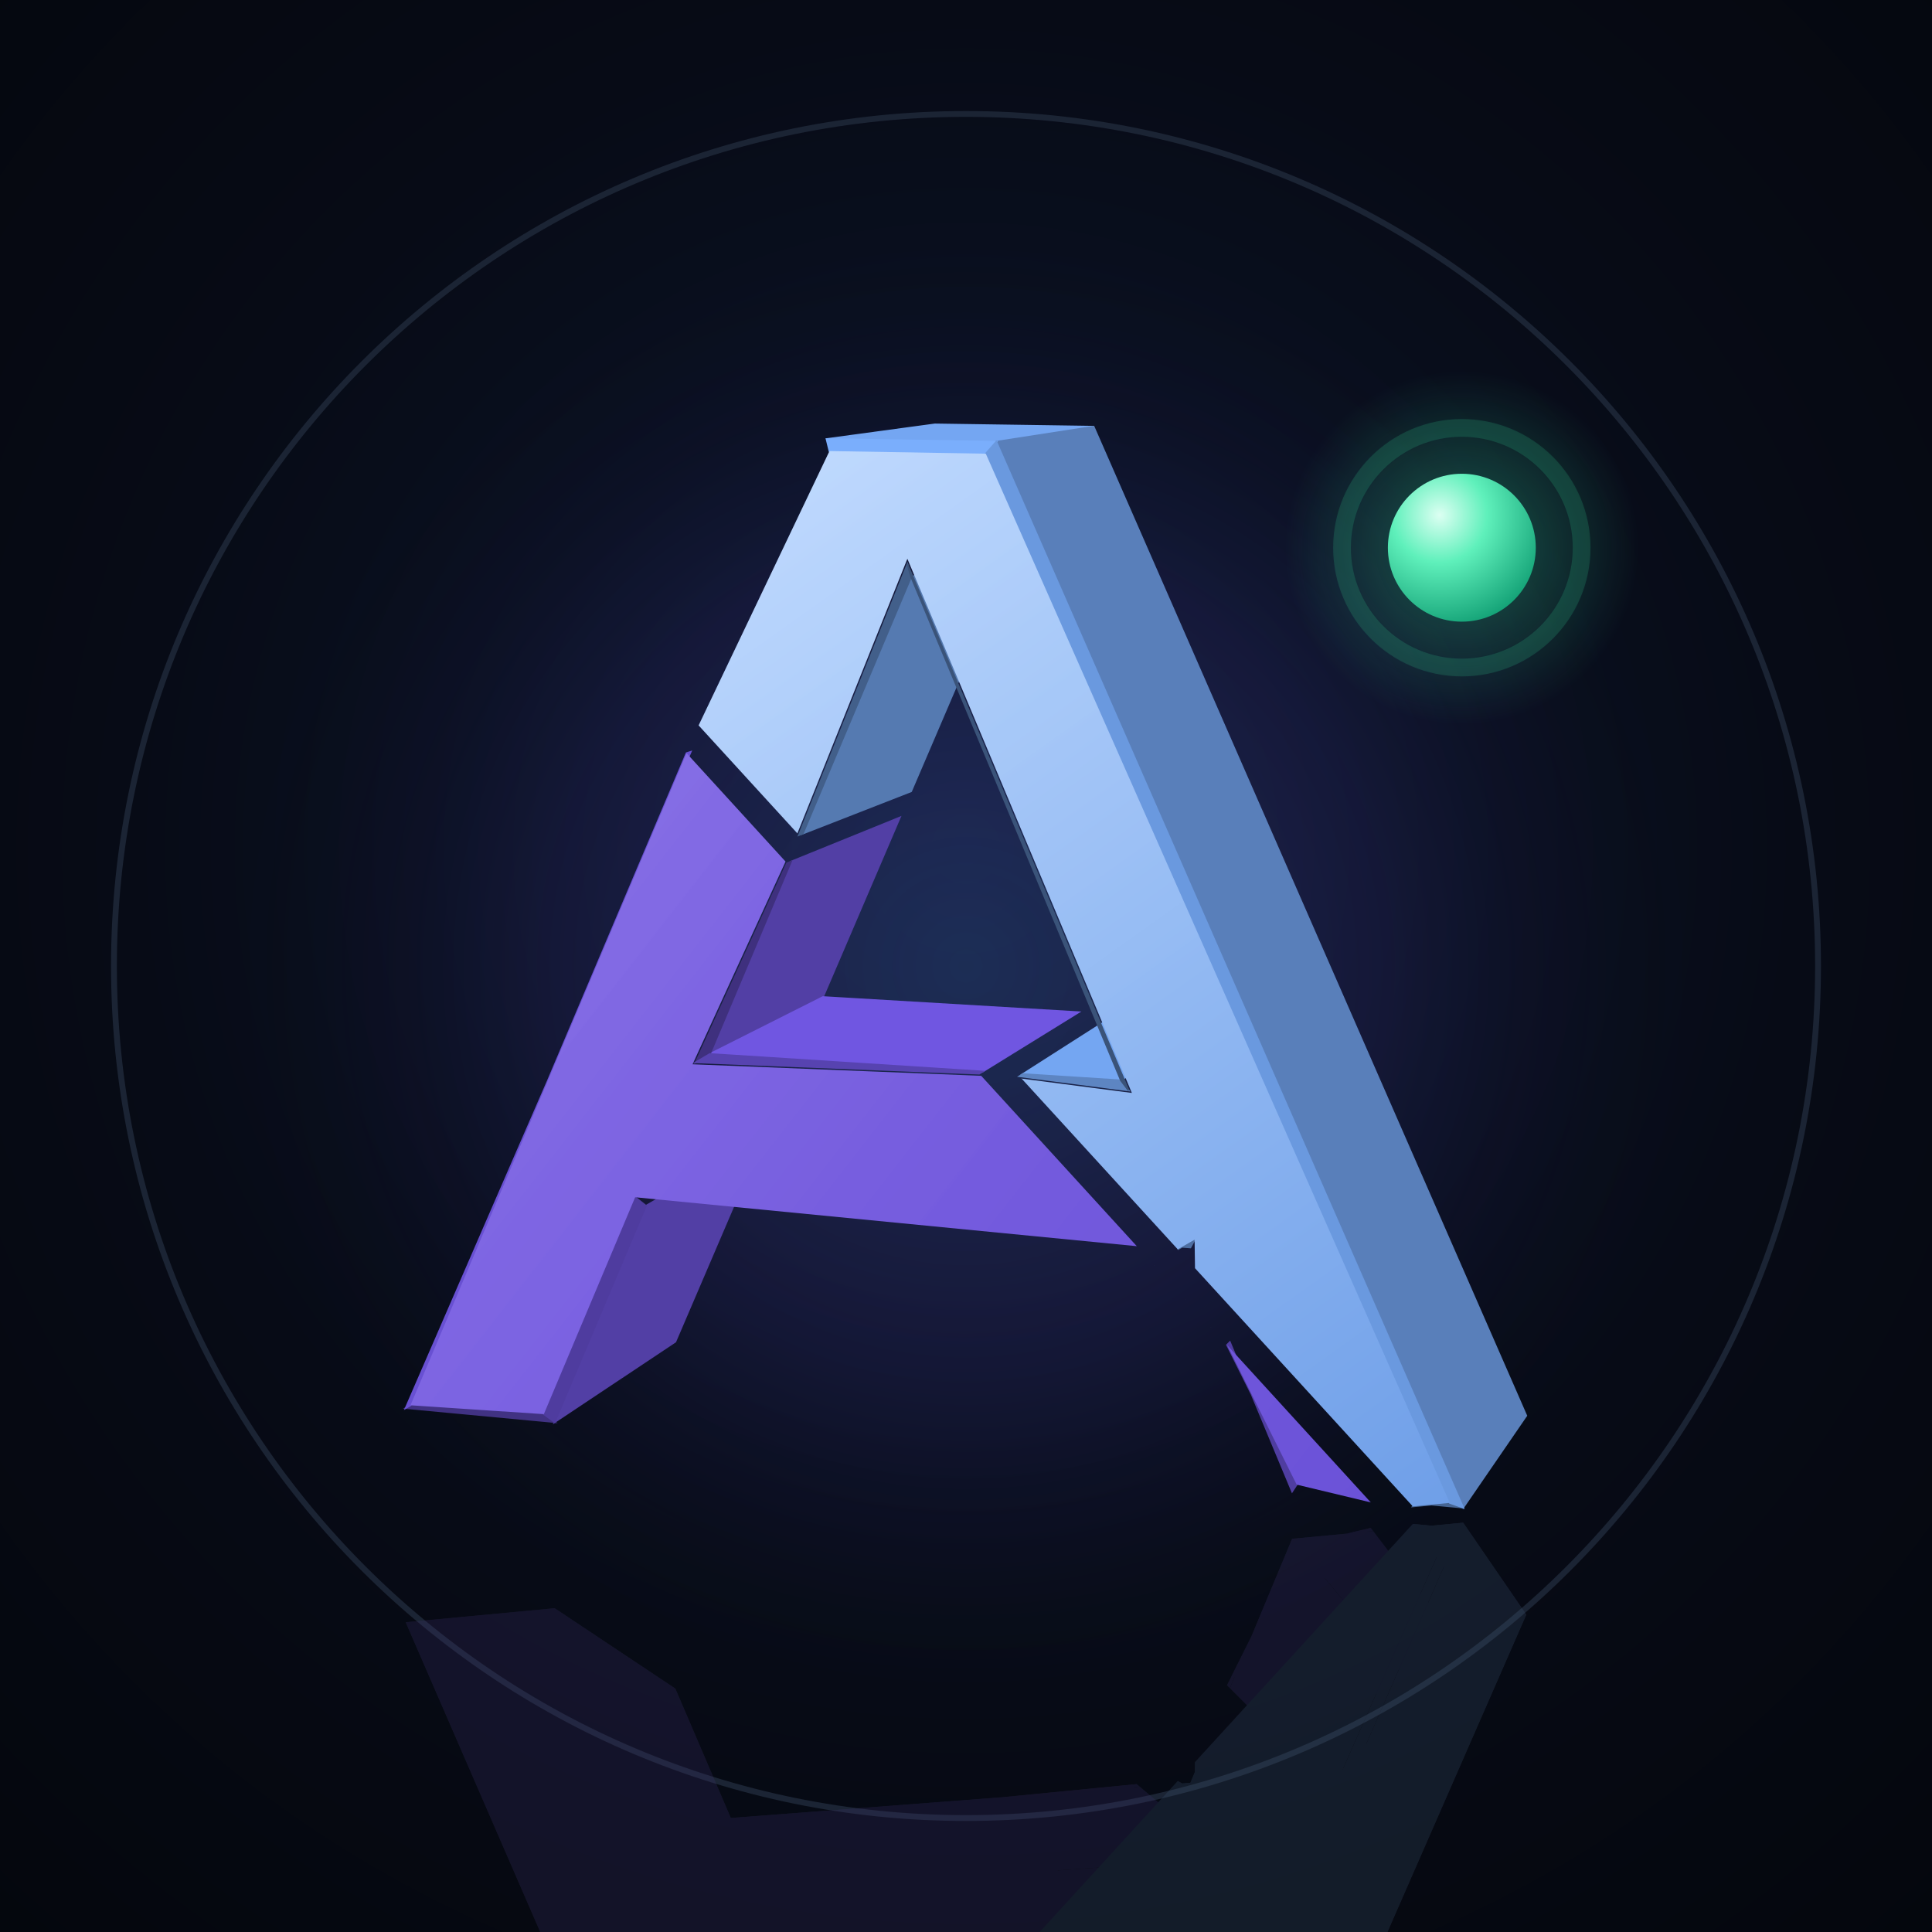
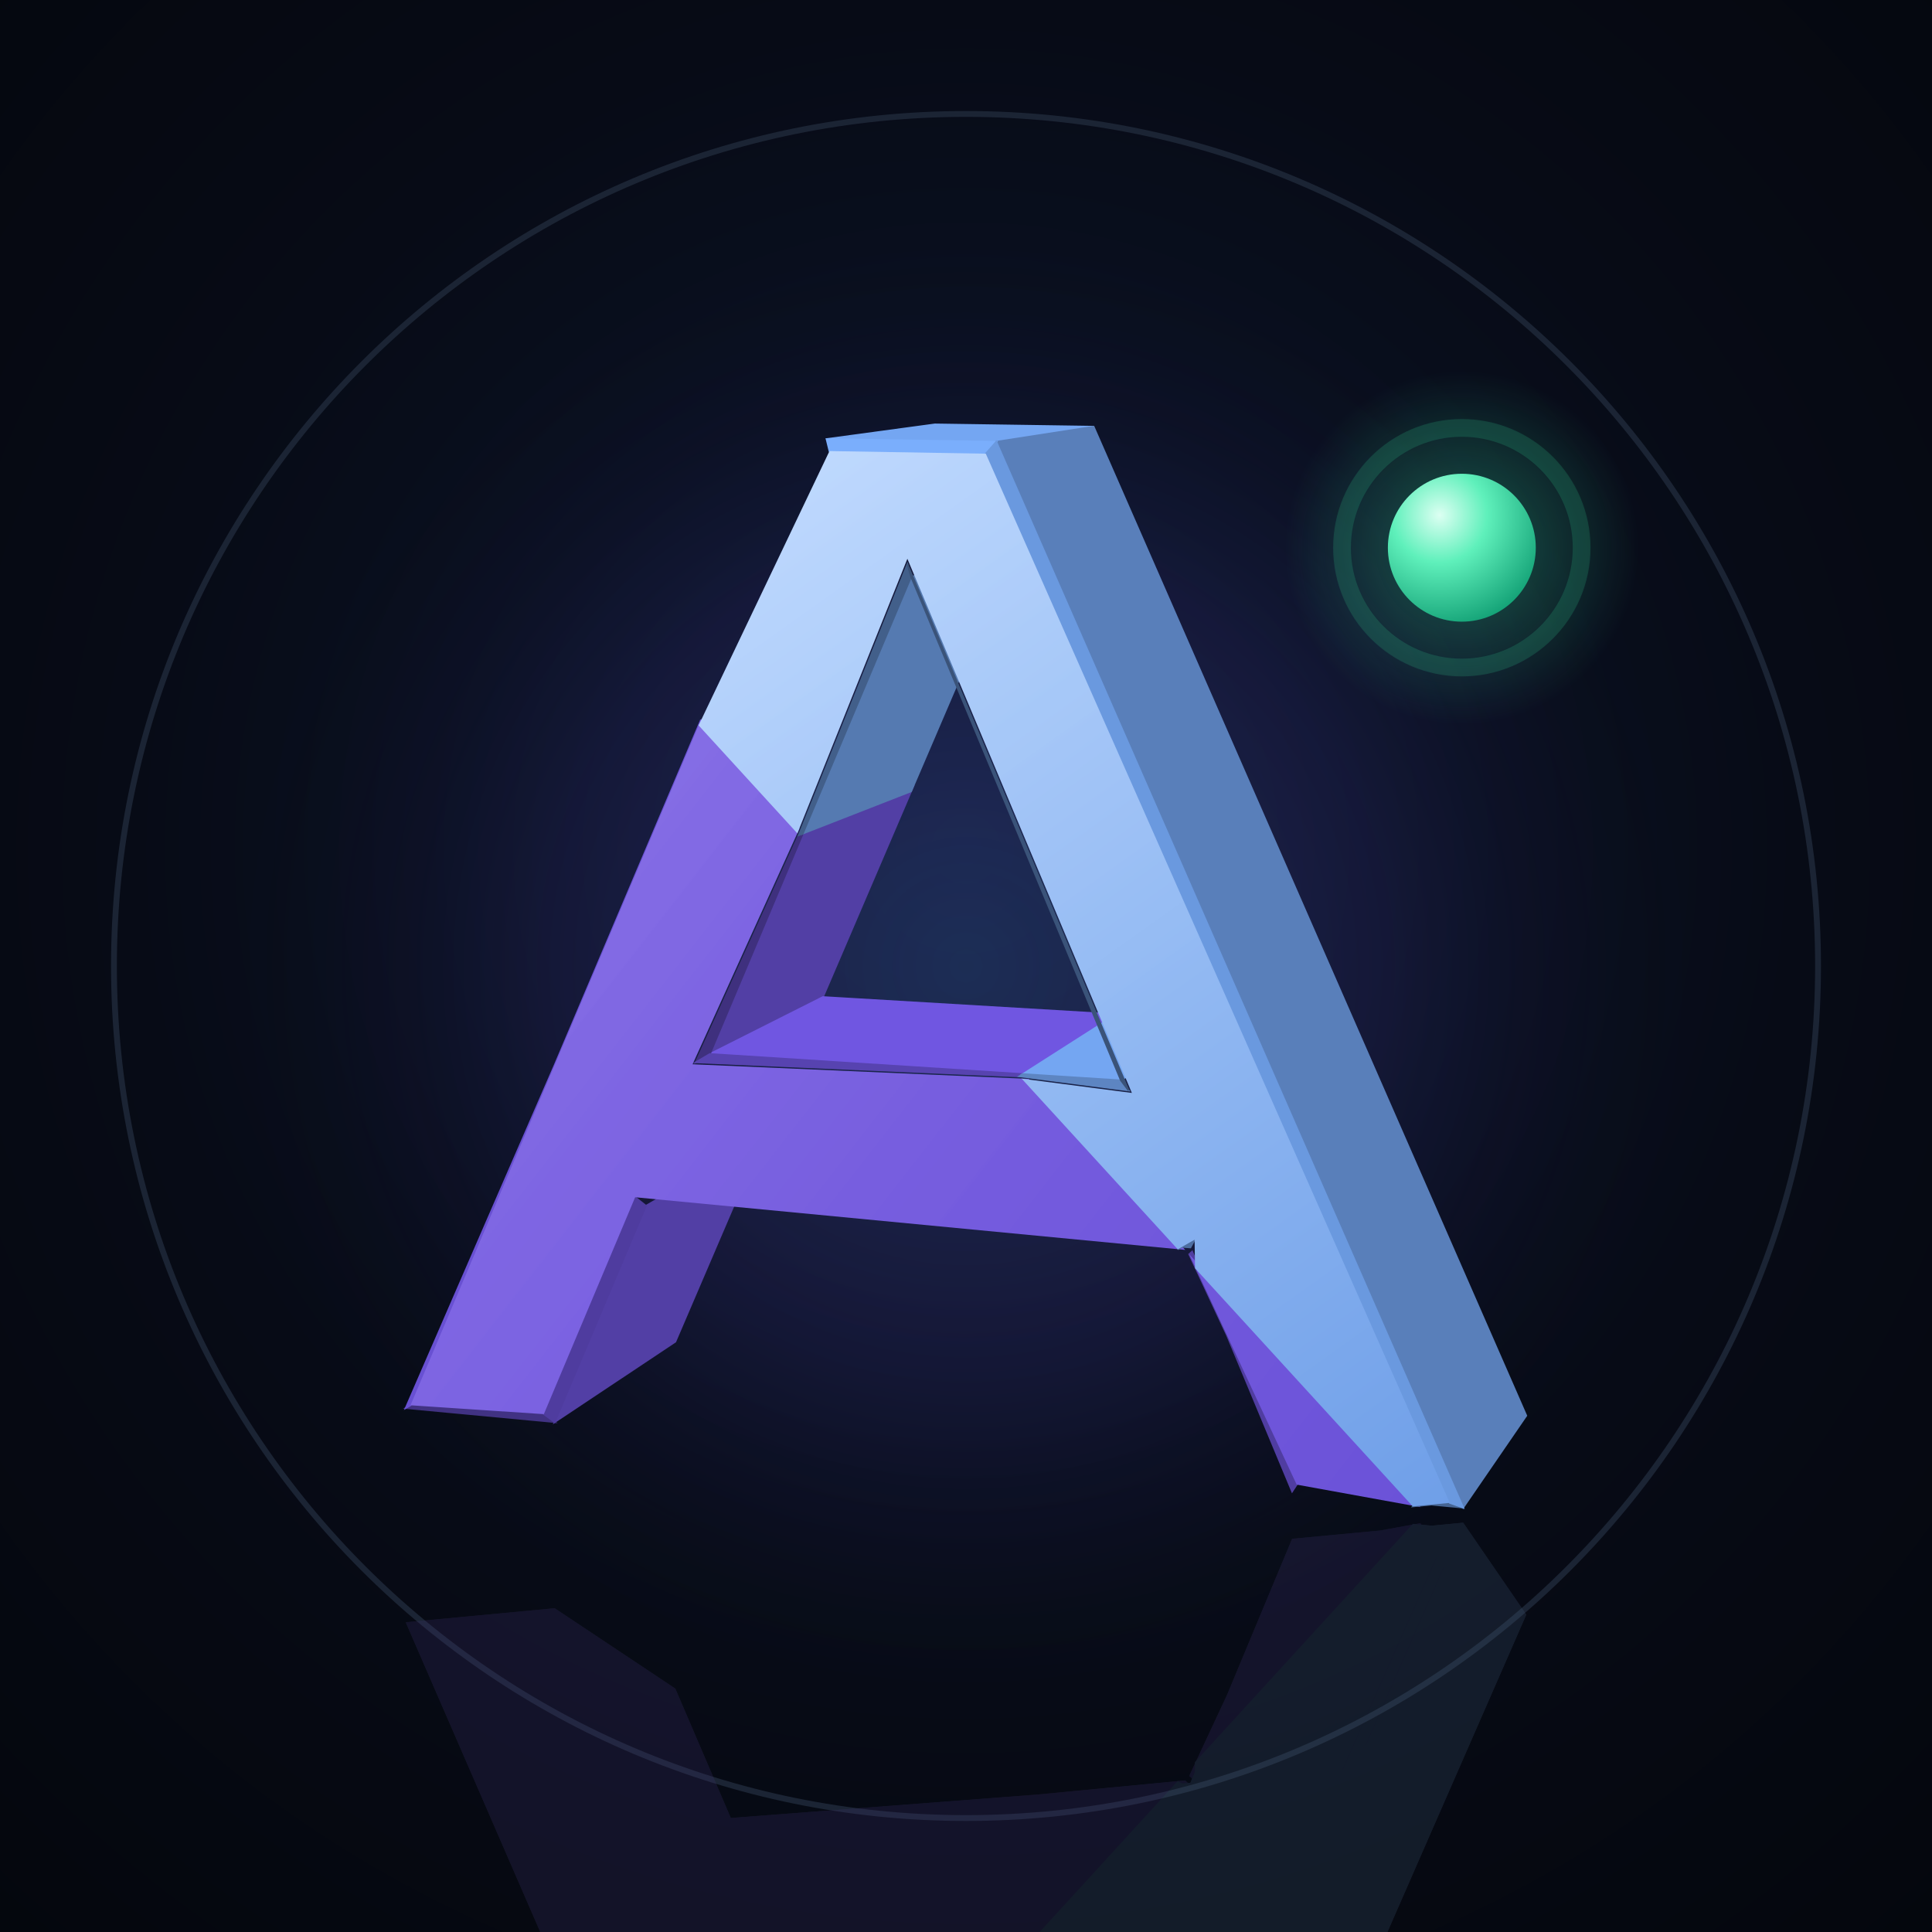
<svg xmlns="http://www.w3.org/2000/svg" width="1024" height="1024" viewBox="0 0 1024 1024">
  <defs>
    <radialGradient id="bgGrad" cx="0.5" cy="0.44" r="0.78">
      <stop offset="0" stop-color="#0d1730" />
      <stop offset="0.55" stop-color="#070b16" />
      <stop offset="1" stop-color="#04060c" />
    </radialGradient>
    <radialGradient id="halo" cx="0.5" cy="0.5" r="0.5">
      <stop offset="0" stop-color="#4f7bd6" stop-opacity="0.24" />
      <stop offset="0.55" stop-color="#7a5cff" stop-opacity="0.09" />
      <stop offset="1" stop-color="#000000" stop-opacity="0" />
    </radialGradient>
    <radialGradient id="dotG" cx="0.35" cy="0.28" r="0.80">
      <stop offset="0" stop-color="#dcfff2" />
      <stop offset="0.40" stop-color="#5ff0bb" />
      <stop offset="1" stop-color="#0f9d72" />
    </radialGradient>
    <radialGradient id="dotHalo" cx="0.5" cy="0.5" r="0.5">
      <stop offset="0.42" stop-color="#34d399" stop-opacity="0.22" />
      <stop offset="1" stop-color="#34d399" stop-opacity="0" />
    </radialGradient>
    <linearGradient id="fadeReflect" x1="0" y1="0" x2="0" y2="1">
      <stop offset="0" stop-color="#ffffff" stop-opacity="0.80" />
      <stop offset="0.45" stop-color="#ffffff" stop-opacity="0.16" />
      <stop offset="1" stop-color="#ffffff" stop-opacity="0" />
    </linearGradient>
    <mask id="fadeReflect">
      <rect width="1024" height="1024" fill="url(#fadeReflect)" />
    </mask>
-     <linearGradient id="fg17" gradientUnits="userSpaceOnUse" x1="217.6" y1="399.2" x2="726.6" y2="796.3">
+     <linearGradient id="fg17" gradientUnits="userSpaceOnUse" x1="217.6" y1="381.8" x2="752.9" y2="798.8">
      <stop offset="0" stop-color="#8168e6" />
      <stop offset="1" stop-color="#6b52d8" />
    </linearGradient>
-     <linearGradient id="sh17" gradientUnits="userSpaceOnUse" x1="217.6" y1="399.2" x2="614.6" y2="708.9">
+     <linearGradient id="sh17" gradientUnits="userSpaceOnUse" x1="217.6" y1="381.8" x2="635.1" y2="707.1">
      <stop offset="0" stop-color="#ffffff" stop-opacity="0.10" />
      <stop offset="0.38" stop-color="#ffffff" stop-opacity="0.03" />
      <stop offset="0.75" stop-color="#ffffff" stop-opacity="0" />
    </linearGradient>
    <mask id="mh20">
      <rect width="1024" height="1024" fill="#ffffff" />
-       <path d="M519.01,569.06 L368.76,563.06 L417.16,457.53 Z" fill="#000000" stroke="#000000" stroke-width="2.2" />
+       <path d="M544.23,570.68 L368.76,563.06 L424.60,439.89 Z" fill="#000000" stroke="#000000" stroke-width="2.2" />
    </mask>
    <linearGradient id="fg37" gradientUnits="userSpaceOnUse" x1="370.3" y1="239.1" x2="768.4" y2="798.4">
      <stop offset="0" stop-color="#bcd8ff" />
      <stop offset="1" stop-color="#6f9fe8" />
    </linearGradient>
    <linearGradient id="sh37" gradientUnits="userSpaceOnUse" x1="370.3" y1="239.1" x2="680.8" y2="675.4">
      <stop offset="0" stop-color="#ffffff" stop-opacity="0.10" />
      <stop offset="0.38" stop-color="#ffffff" stop-opacity="0.03" />
      <stop offset="0.75" stop-color="#ffffff" stop-opacity="0" />
    </linearGradient>
    <mask id="mh0">
      <rect width="1024" height="1024" fill="#ffffff" />
      <path d="M480.95,299.06 L598.15,577.94 L540.34,570.43 L423.45,442.61 Z" fill="#000000" stroke="#000000" stroke-width="2.2" />
    </mask>
  </defs>
  <rect width="1024" height="1024" fill="url(#bgGrad)" />
  <circle cx="512" cy="512" r="451.6" fill="none" stroke="#1b2434" stroke-width="3.1" />
  <circle cx="512" cy="512" r="409.6" fill="url(#halo)" />
  <g opacity="0.26">
    <g mask="url(#fadeReflect)">
      <path d="M357.94,895.00 L283.57,901.47 L215.04,859.83 L293.99,852.40 Z" fill="#3a2f67" />
      <path d="M403.98,1002.41 L357.94,895.00 L293.99,852.40 L342.36,967.01 Z" fill="#3a2f67" />
-       <path d="M283.57,901.47 L427.34,1226.87 L366.09,1207.62 L215.04,859.83 Z" fill="#3a2f67" />
-       <path d="M764.54,859.65 L724.38,863.14 L693.78,936.71 L649.35,985.09 L403.98,1002.41 L357.94,895.00 L283.57,901.47 L427.34,1226.87 Z M571.72,1069.63 L436.17,1077.66 L476.95,1172.84 Z" fill="#3a2f67" />
+       <path d="M283.57,901.47 L434.50,1243.06 L373.64,1224.99 L215.04,859.83 Z" fill="#3a2f67" />
+       <path d="M789.05,857.52 L724.38,863.14 L675.24,981.27 L673.28,983.40 L403.98,1002.41 L357.94,895.00 L283.57,901.47 L434.50,1243.06 Z M595.26,1068.24 L436.17,1077.66 L483.98,1189.25 Z" fill="#3a2f67" />
      <path d="M288.25,856.59 L217.57,861.29 L215.04,859.83 L293.99,852.40 Z" fill="#3a2f67" />
-       <path d="M436.17,1077.66 L476.95,1172.84 L419.24,1149.43 L376.24,1047.48 Z" fill="#3a2f67" />
-       <path d="M649.35,985.09 L403.98,1002.41 L342.36,967.01 L604.15,947.00 Z" fill="#3a2f67" />
+       <path d="M436.17,1077.66 L483.98,1189.25 L426.66,1167.03 L376.24,1047.48 Z" fill="#3a2f67" />
      <path d="M495.52,1381.18 L579.65,1379.95 L808.96,855.79 L785.27,857.85 L678.10,974.41 L674.39,983.33 L669.59,983.67 L433.39,1240.57 Z M537.19,1313.45 L640.25,1065.58 L591.63,1068.46 L482.90,1186.72 Z" fill="#3b506e" />
-       <path d="M571.72,1069.63 L436.17,1077.66 L376.24,1047.48 L520.85,1038.20 Z" fill="#3a2f67" />
+       <path d="M673.28,983.40 L403.98,1002.41 L342.36,967.01 L629.75,945.04 Z" fill="#3a2f67" />
+       <path d="M595.26,1068.24 L436.17,1077.66 L376.24,1047.48 L546.01,1036.58 Z" fill="#3a2f67" />
      <path d="M336.64,971.55 L288.25,856.59 L293.99,852.40 L342.36,967.01 Z" fill="#3a2f67" />
      <path d="M433.39,1240.57 L495.52,1381.18 L438.09,1373.40 L372.47,1222.31 Z" fill="#3b506e" />
-       <path d="M217.57,861.29 L363.88,1206.93 L366.09,1207.62 L215.04,859.83 Z" fill="#3a2f67" />
+       <path d="M217.57,861.29 L371.44,1224.34 L373.64,1224.99 L215.04,859.83 Z" fill="#3a2f67" />
      <path d="M482.90,1186.72 L537.19,1313.45 L482.92,1300.42 L425.52,1164.32 Z" fill="#3b506e" />
      <path d="M640.25,1065.58 L591.63,1068.46 L542.12,1036.83 L594.12,1033.49 Z" fill="#3b506e" />
-       <path d="M724.38,863.14 L693.78,936.71 L651.85,894.78 L684.85,815.60 Z" fill="#3a2f67" />
+       <path d="M724.38,863.14 L675.24,981.27 L631.86,942.73 L684.85,815.60 Z" fill="#3a2f67" />
      <path d="M674.39,983.33 L669.59,983.67 L625.80,945.34 L630.94,944.95 Z" fill="#3b506e" />
      <path d="M678.10,974.41 L674.39,983.33 L630.94,944.95 L634.94,935.35 Z" fill="#3b506e" />
-       <path d="M764.54,859.65 L724.38,863.14 L684.85,815.60 L727.88,811.55 Z" fill="#3a2f67" />
      <path d="M537.19,1313.45 L640.25,1065.58 L594.12,1033.49 L482.92,1300.42 Z" fill="#3b506e" />
+       <path d="M789.05,857.52 L724.38,863.14 L684.85,815.60 L754.15,809.07 Z" fill="#3a2f67" />
      <path d="M808.96,855.79 L785.27,857.85 L750.09,809.45 L775.51,807.06 Z" fill="#3b506e" />
      <path d="M495.52,1381.18 L579.65,1379.95 L528.05,1371.97 L438.09,1373.40 Z" fill="#3b506e" />
      <path d="M579.65,1379.95 L808.96,855.79 L775.51,807.06 L528.05,1371.97 Z" fill="#3b506e" />
-       <path d="M368.76,1043.07 L417.16,1148.59 L419.24,1149.43 L376.24,1047.48 Z" fill="#3a2f67" />
-       <path d="M602.52,945.62 L336.64,971.55 L342.36,967.01 L604.15,947.00 Z" fill="#3a2f67" />
-       <path d="M519.01,1037.06 L368.76,1043.07 L376.24,1047.48 L520.85,1038.20 Z" fill="#3a2f67" />
+       <path d="M368.76,1043.07 L424.60,1166.23 L426.66,1167.03 L376.24,1047.48 Z" fill="#3a2f67" />
+       <path d="M628.18,943.66 L336.64,971.55 L342.36,967.01 L629.75,945.04 Z" fill="#3a2f67" />
+       <path d="M544.23,1035.44 L368.76,1043.07 L376.24,1047.48 L546.01,1036.58 Z" fill="#3a2f67" />
      <path d="M370.28,1221.66 L439.64,1367.04 L438.09,1373.40 L372.47,1222.31 Z" fill="#3b506e" />
      <path d="M423.45,1163.51 L480.95,1307.06 L482.92,1300.42 L425.52,1164.32 Z" fill="#3b506e" />
      <path d="M598.15,1028.18 L540.34,1035.69 L542.12,1036.83 L594.12,1033.49 Z" fill="#3b506e" />
-       <path d="M687.26,819.24 L650.34,893.26 L651.85,894.78 L684.85,815.60 Z" fill="#3a2f67" />
+       <path d="M687.26,819.24 L630.30,941.34 L631.86,942.73 L684.85,815.60 Z" fill="#3a2f67" />
      <path d="M633.16,949.06 L624.22,943.96 L625.80,945.34 L630.94,944.95 Z" fill="#3b506e" />
      <path d="M633.38,933.94 L633.16,949.06 L630.94,944.95 L634.94,935.35 Z" fill="#3b506e" />
-       <path d="M726.55,809.81 L687.26,819.24 L684.85,815.60 L727.88,811.55 Z" fill="#3a2f67" />
      <path d="M480.95,1307.06 L598.15,1028.18 L594.12,1033.49 L482.92,1300.42 Z" fill="#3b506e" />
-       <path d="M726.55,809.81 L687.26,819.24 L650.34,893.26 L602.52,945.62 L336.64,971.55 L288.25,856.59 L217.57,861.29 L363.88,1206.93 Z M519.01,1037.06 L368.76,1043.07 L417.16,1148.59 Z" fill="#3a2f67" />
+       <path d="M752.89,807.32 L687.26,819.24 L684.85,815.60 L754.15,809.07 Z" fill="#3a2f67" />
      <path d="M768.42,809.56 L748.82,807.71 L750.09,809.45 L775.51,807.06 Z" fill="#3b506e" />
+       <path d="M752.89,807.32 L687.26,819.24 L630.30,941.34 L628.18,943.66 L336.64,971.55 L288.25,856.59 L217.57,861.29 L371.44,1224.34 Z M544.23,1035.44 L368.76,1043.07 L424.60,1166.23 Z" fill="#3a2f67" />
      <path d="M439.64,1367.04 L522.49,1365.65 L528.05,1371.97 L438.09,1373.40 Z" fill="#3b506e" />
      <path d="M522.49,1365.65 L768.42,809.56 L775.51,807.06 L528.05,1371.97 Z" fill="#3b506e" />
      <path d="M439.64,1367.04 L522.49,1365.65 L768.42,809.56 L748.82,807.71 L633.38,933.94 L633.16,949.06 L624.22,943.96 L370.28,1221.66 Z M480.95,1307.06 L598.15,1028.18 L540.34,1035.69 L423.45,1163.51 Z" fill="#3b506e" />
    </g>
  </g>
  <path d="M403.98,603.72 L357.94,711.12 L293.99,753.72 L342.36,639.11 Z" fill="#523fa5" stroke="#523fa5" stroke-width="0.9" />
  <path d="M288.25,749.53 L217.57,744.83 L215.04,746.29 L293.99,753.72 Z" fill="#413283" stroke="#413283" stroke-width="0.9" />
-   <path d="M436.17,528.46 L476.95,433.28 L419.24,456.69 L376.24,558.64 Z" fill="#523fa5" stroke="#523fa5" stroke-width="0.9" />
-   <path d="M571.72,536.49 L436.17,528.46 L376.24,558.64 L520.85,567.93 Z" fill="#7056e1" stroke="#7056e1" stroke-width="0.9" />
+   <path d="M436.17,528.46 L483.98,416.87 L426.66,439.09 L376.24,558.64 Z" fill="#523fa5" stroke="#523fa5" stroke-width="0.9" />
+   <path d="M595.26,537.88 L436.17,528.46 L376.24,558.64 L546.01,569.54 Z" fill="#7056e1" stroke="#7056e1" stroke-width="0.9" />
  <path d="M336.64,634.57 L288.25,749.53 L293.99,753.72 L342.36,639.11 Z" fill="#4f3c9f" stroke="#4f3c9f" stroke-width="0.9" />
-   <path d="M217.57,744.83 L363.88,399.19 L366.09,398.50 L215.04,746.29 Z" fill="#6850d2" stroke="#6850d2" stroke-width="0.9" />
-   <path d="M368.76,563.06 L417.16,457.53 L419.24,456.69 L376.24,558.64 Z" fill="#3f307e" stroke="#3f307e" stroke-width="0.9" />
-   <path d="M519.01,569.06 L368.76,563.06 L376.24,558.64 L520.85,567.93 Z" fill="#5743b0" stroke="#5743b0" stroke-width="0.9" />
-   <path d="M687.26,786.88 L650.34,712.86 L651.85,711.35 L684.85,790.53 Z" fill="#4f3da0" stroke="#4f3da0" stroke-width="0.9" />
-   <path d="M726.55,796.31 L687.26,786.88 L650.34,712.86 L602.52,660.50 L336.64,634.57 L288.25,749.53 L217.57,744.83 L363.88,399.19 Z" fill="url(#fg17)" mask="url(#mh20)" />
-   <path d="M726.55,796.31 L687.26,786.88 L650.34,712.86 L602.52,660.50 L336.64,634.57 L288.25,749.53 L217.57,744.83 L363.88,399.19 Z" fill="url(#sh17)" mask="url(#mh20)" />
+   <path d="M217.57,744.83 L371.44,381.78 L373.64,381.13 L215.04,746.29 Z" fill="#6850d2" stroke="#6850d2" stroke-width="0.9" />
+   <path d="M368.76,563.06 L424.60,439.89 L426.66,439.09 L376.24,558.64 Z" fill="#3f307e" stroke="#3f307e" stroke-width="0.9" />
+   <path d="M544.23,570.68 L368.76,563.06 L376.24,558.64 L546.01,569.54 Z" fill="#5743b0" stroke="#5743b0" stroke-width="0.9" />
+   <path d="M687.26,786.88 L630.30,664.78 L631.86,663.39 L684.85,790.53 Z" fill="#503da1" stroke="#503da1" stroke-width="0.9" />
+   <path d="M752.89,798.80 L687.26,786.88 L630.30,664.78 L628.18,662.47 L336.64,634.57 L288.25,749.53 L217.57,744.83 L371.44,381.78 Z" fill="url(#fg17)" mask="url(#mh20)" />
+   <path d="M752.89,798.80 L687.26,786.88 L630.30,664.78 L628.18,662.47 L336.64,634.57 L288.25,749.53 L217.57,744.83 L371.44,381.78 Z" fill="url(#sh17)" mask="url(#mh20)" />
  <path d="M482.90,419.40 L537.19,292.68 L482.92,305.70 L425.52,441.80 Z" fill="#557ab1" stroke="#557ab1" stroke-width="0.9" />
  <path d="M640.25,540.54 L591.63,537.67 L542.12,569.29 L594.12,572.63 Z" fill="#74a6f2" stroke="#74a6f2" stroke-width="0.9" />
  <path d="M495.52,224.94 L579.65,226.17 L528.05,234.15 L438.09,232.72 Z" fill="#74a6f2" stroke="#74a6f2" stroke-width="0.9" />
  <path d="M579.65,226.17 L808.96,750.33 L775.51,799.06 L528.05,234.15 Z" fill="#597fba" stroke="#597fba" stroke-width="0.9" />
  <path d="M423.45,442.61 L480.95,299.06 L482.92,305.70 L425.52,441.80 Z" fill="#425f8a" stroke="#425f8a" stroke-width="0.9" />
  <path d="M598.15,577.94 L540.34,570.43 L542.12,569.29 L594.12,572.63 Z" fill="#5d85c2" stroke="#5d85c2" stroke-width="0.9" />
  <path d="M633.16,657.06 L624.22,662.16 L625.80,660.78 L630.94,661.17 Z" fill="#4d6ea1" stroke="#4d6ea1" stroke-width="0.9" />
  <path d="M480.95,299.06 L598.15,577.94 L594.12,572.63 L482.92,305.70 Z" fill="#3a5379" stroke="#3a5379" stroke-width="0.9" />
  <path d="M768.42,796.56 L748.82,798.42 L750.09,796.67 L775.51,799.06 Z" fill="#466593" stroke="#466593" stroke-width="0.9" />
  <path d="M439.64,239.08 L522.49,240.47 L528.05,234.15 L438.09,232.72 Z" fill="#7aaefc" stroke="#7aaefc" stroke-width="0.9" />
  <path d="M522.49,240.47 L768.42,796.56 L775.51,799.06 L528.05,234.15 Z" fill="#6a99df" stroke="#6a99df" stroke-width="0.9" />
  <path d="M439.64,239.08 L522.49,240.47 L768.42,796.56 L748.82,798.42 L633.38,672.18 L633.16,657.06 L624.22,662.16 L370.28,384.47 Z" fill="url(#fg37)" mask="url(#mh0)" />
  <path d="M439.64,239.08 L522.49,240.47 L768.42,796.56 L748.82,798.42 L633.38,672.18 L633.16,657.06 L624.22,662.16 L370.28,384.47 Z" fill="url(#sh37)" mask="url(#mh0)" />
  <circle cx="774.8" cy="290.3" r="94.1" fill="url(#dotHalo)" />
  <circle cx="774.8" cy="290.3" r="39.2" fill="url(#dotG)" />
  <circle cx="774.8" cy="290.3" r="63.5" fill="none" stroke="#34d399" stroke-opacity="0.18" stroke-width="9.4" />
</svg>
